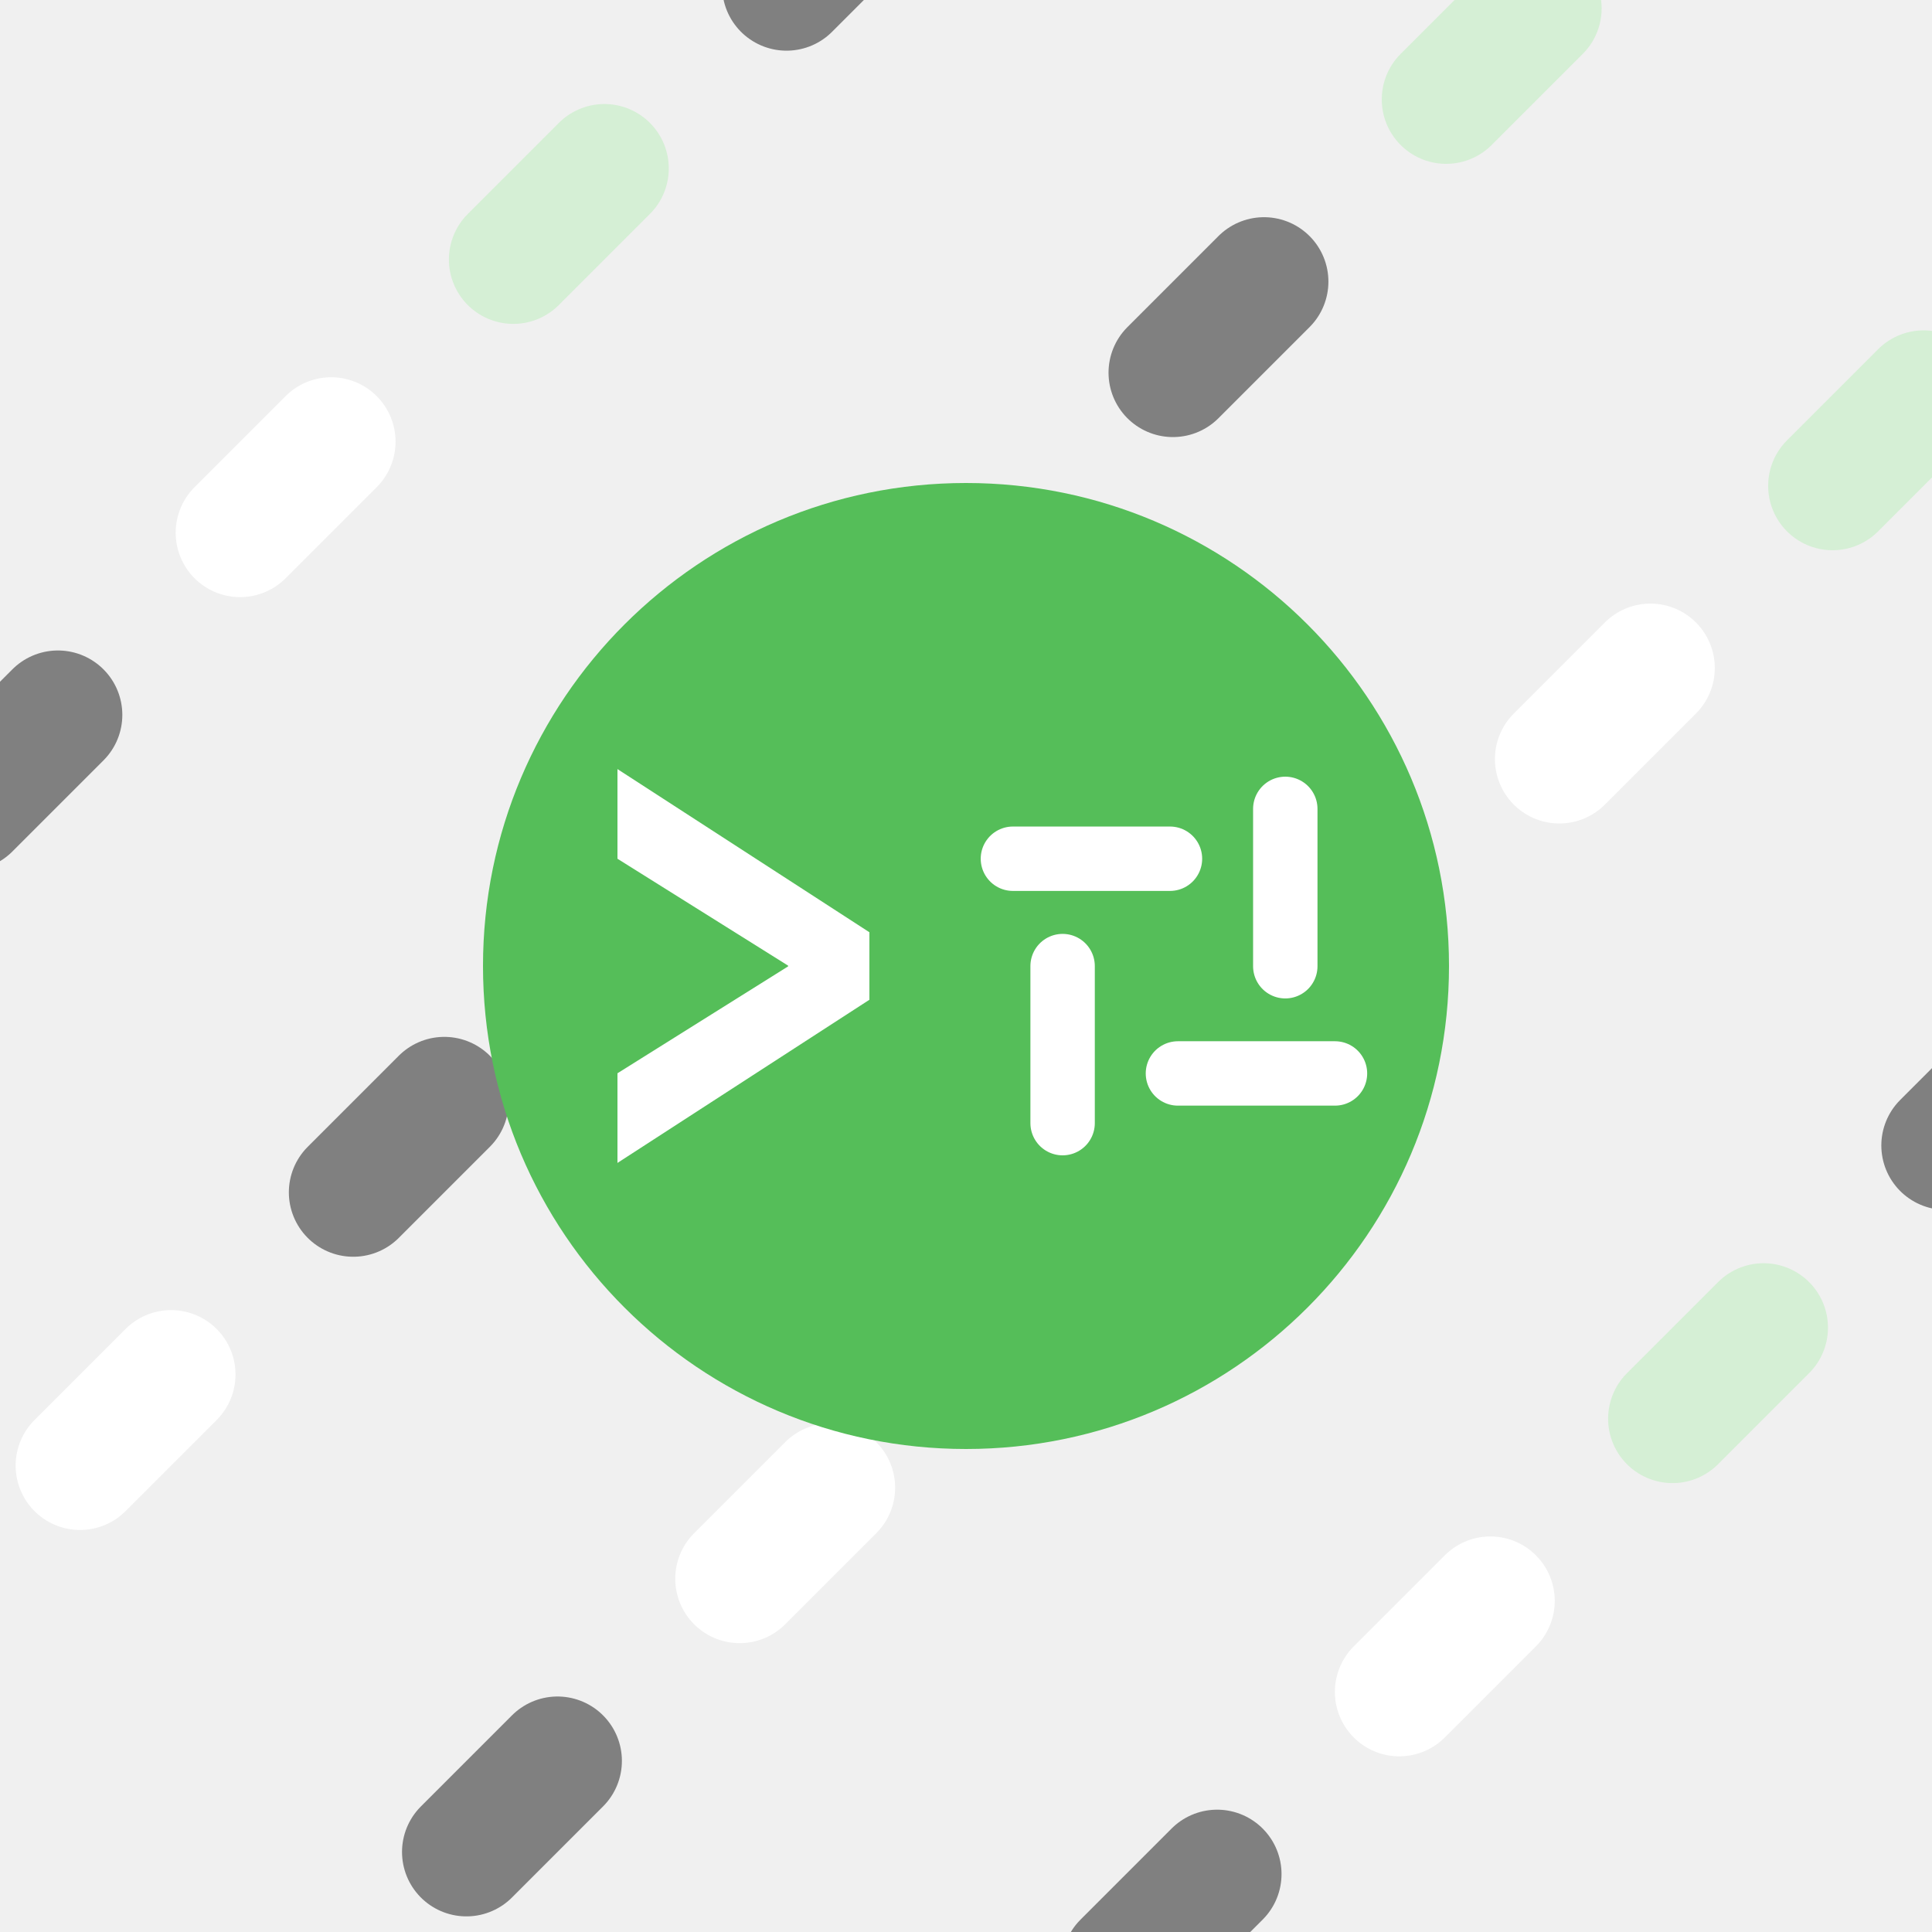
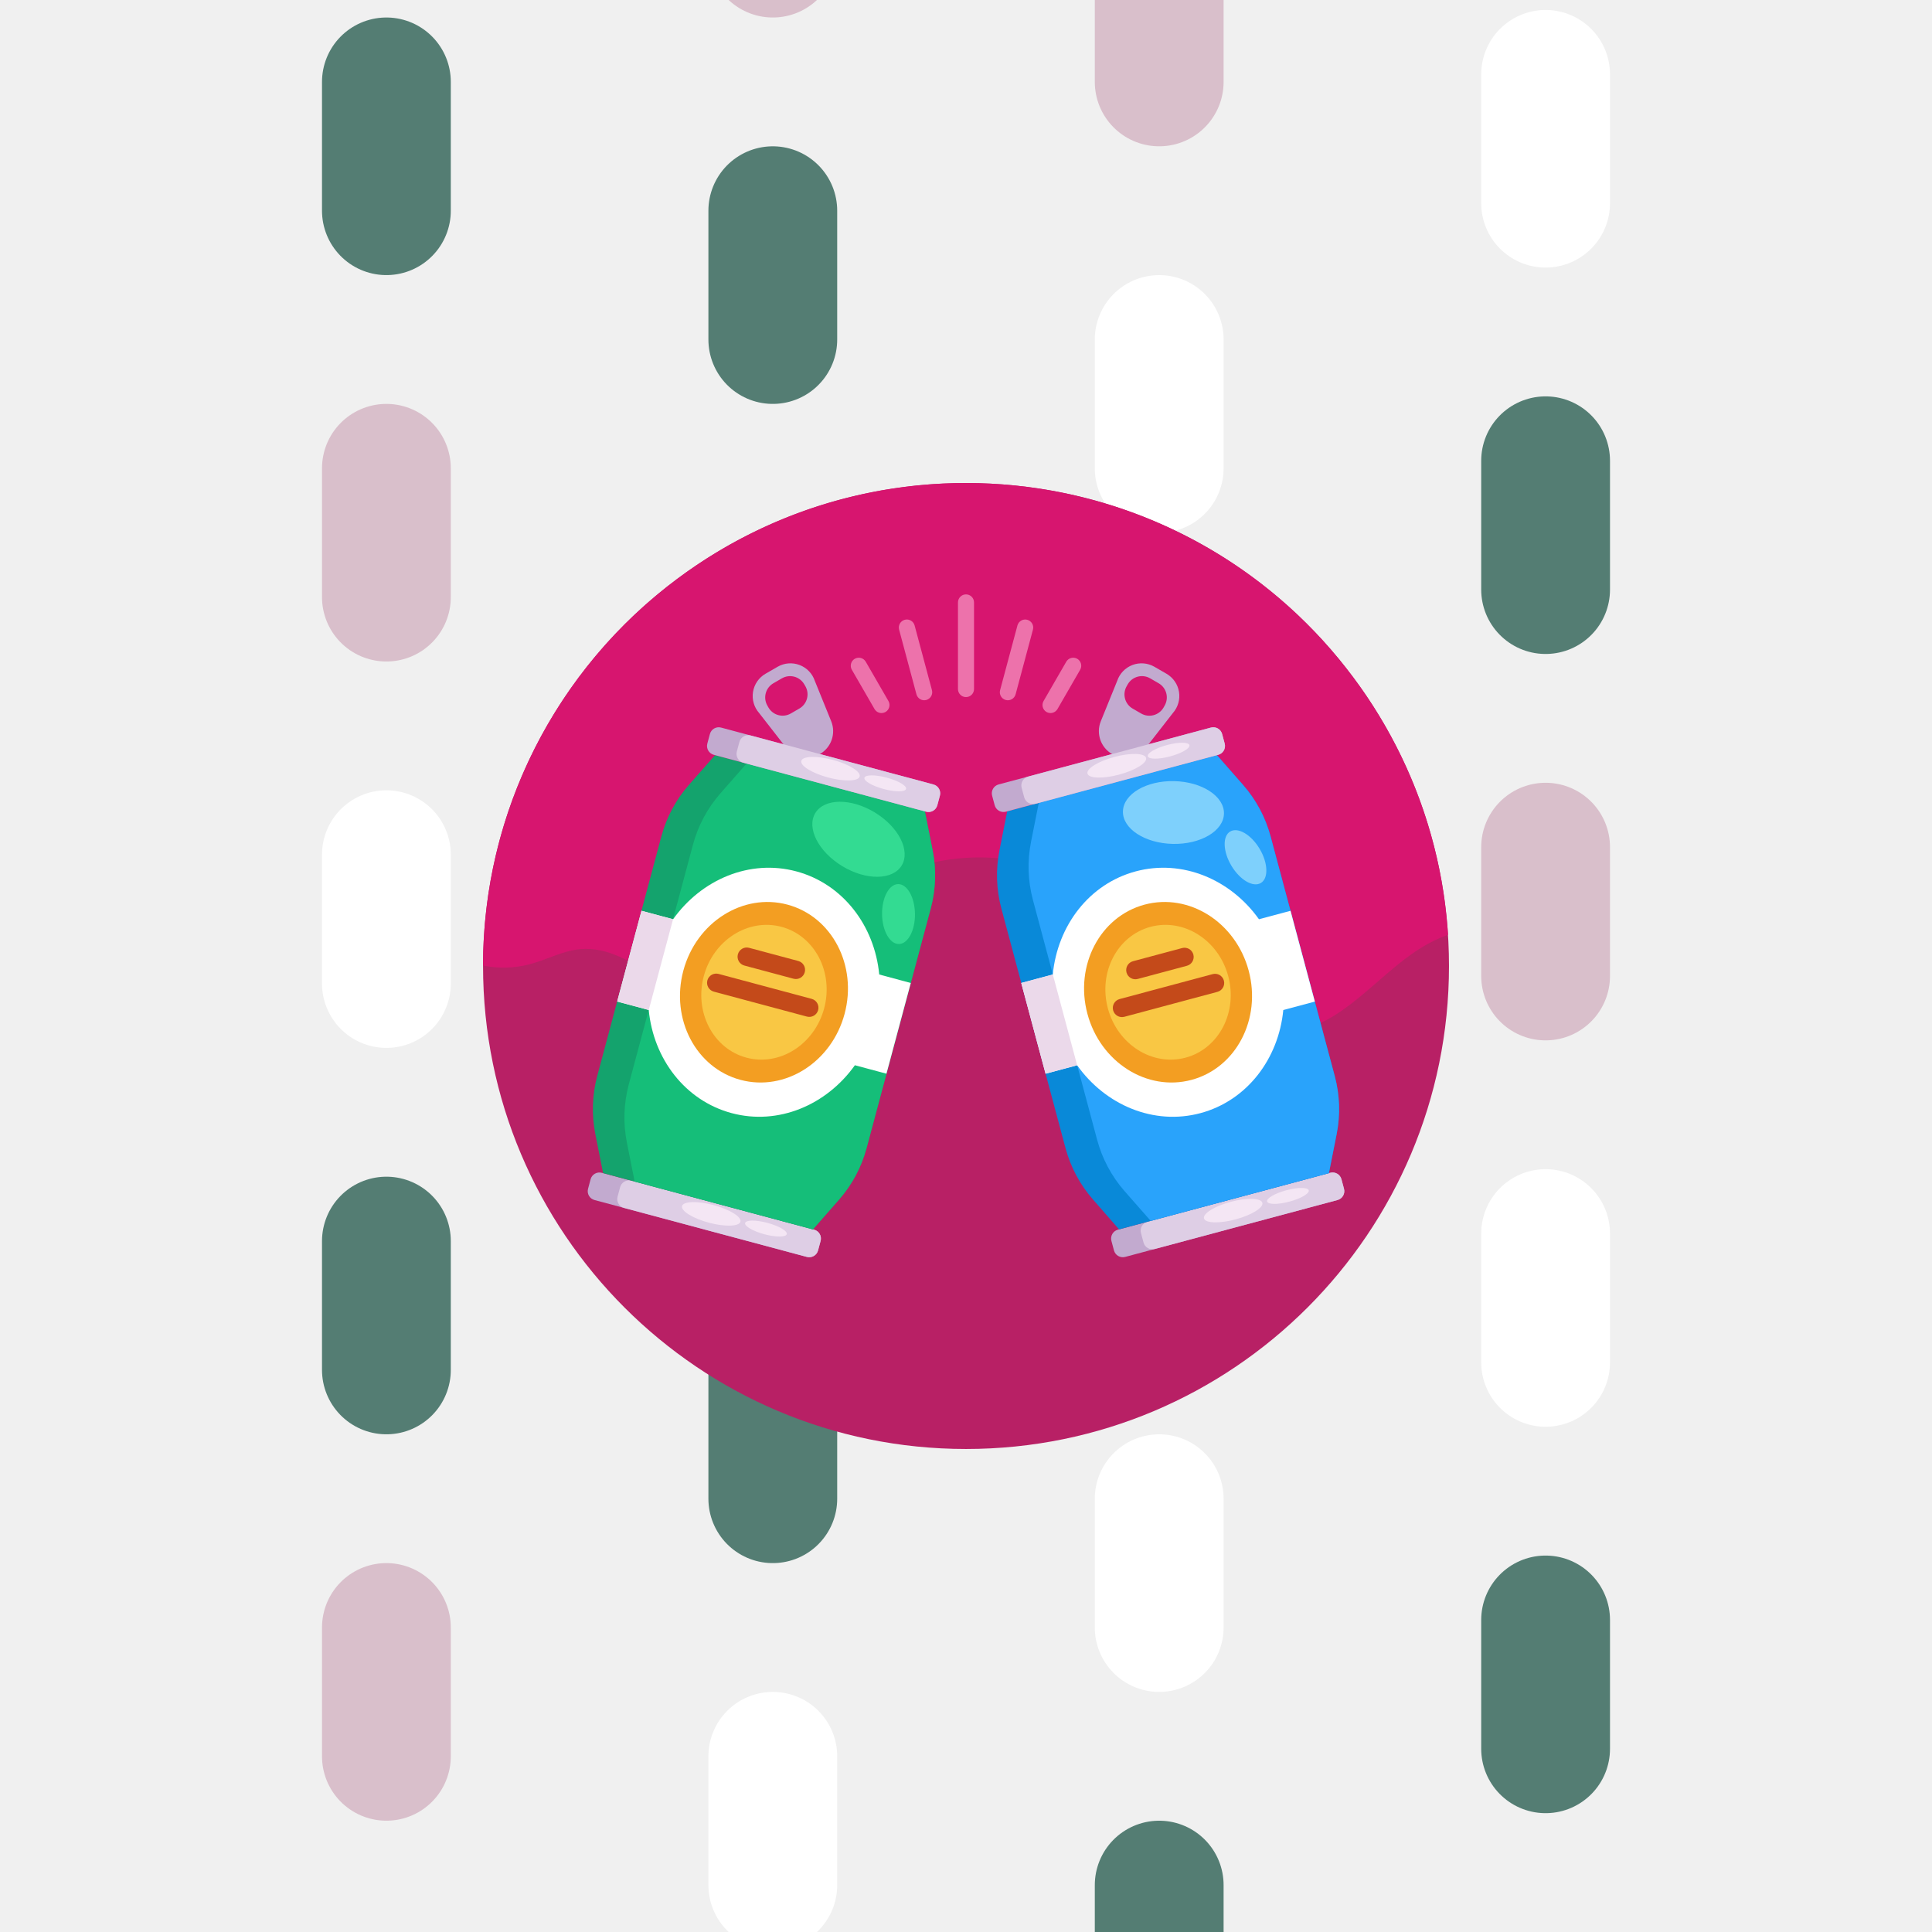
<svg xmlns="http://www.w3.org/2000/svg" width="3840" height="3840" version="1.1" viewBox="0 0 1016 1016" xml:space="preserve">
-   <g fill="#55be59" stroke-linecap="round">
-     <g stroke="#d5efd5">
-       <path d="m-304.8 711.2 1016-1016" stroke-dasharray="67.733, 541.866" stroke-dashoffset="406.4" stroke-width="67.733" />
-       <path d="m-101.6 914.4 1016-1016" stroke-dasharray="67.733,541.867" stroke-width="67.733" />
-       <path d="m101.6 1117.6 1016-1016" stroke-dasharray="67.733, 541.867" stroke-width="67.733" />
-       <path d="m304.8 1320.8 1016-1016" stroke-dasharray="67.733, 541.866" stroke-dashoffset="406.4" stroke-width="67.733" />
+   <defs>
+     <style>.cls-1{fill:#b82065;}.cls-2{fill:#d7156f;}.cls-3{fill:#c2aacf;}.cls-4{fill:#decee5;}.cls-5{fill:#f4e6f4;}.cls-6{fill:#14a36d;}.cls-7{fill:#15be79;}.cls-8{fill:#33db92;}.cls-9{fill:#fff;}.cls-10{fill:#ebd9ea;}.cls-11{fill:#f39e22;}.cls-12{fill:#f9c744;}.cls-13{fill:#c44a1a;}.cls-14{fill:#0989d8;}.cls-15{fill:#29a3fb;}.cls-16{fill:#7ed0fc;}.cls-17{fill:#ed72ab;}</style>
+   </defs>
+   <g transform="translate(0 340.65)" stroke-linecap="round" stroke-width="67.733">
+     <g fill="#55be59" stroke="#d9bfcb">
+       <path d="m203.2 786.15v-1436.8" stroke-dasharray="67.733, 541.866" stroke-dashoffset="406.4" />
+       <path d="m406.4 853.89-2e-5 -1436.8" stroke-dasharray="67.733, 541.867" />
+       <path d="m609.6 921.62 1e-5 -1436.8" stroke-dasharray="67.733, 541.867" />
+       <path d="m812.8 985.39-1e-5 -1436.8" stroke-dasharray="67.733, 541.866" stroke-dashoffset="406.4" />
    </g>
-     <g stroke="#808080">
-       <path d="m-304.8 711.2 1016-1016" stroke-dasharray="67.733, 541.866" stroke-dashoffset="203.2" stroke-width="67.733" />
-       <path d="m-101.6 914.4 1016-1016" stroke-dasharray="67.733,541.867" stroke-dashoffset="203.2" stroke-width="67.733" />
-       <path d="m101.6 1117.6 1016-1016" stroke-dasharray="67.733, 541.866" stroke-dashoffset="406.4" stroke-width="67.733" />
-       <path d="m304.8 1320.8 1016-1016" stroke-dasharray="67.733, 541.866" stroke-dashoffset="203.2" stroke-width="67.733" />
+     <g fill="#547d73" stroke="#547d73">
+       <path d="m203.2 786.15 2e-5 -1436.8" stroke-dasharray="67.733, 541.866" stroke-dashoffset="203.2" />
+       <path d="m406.4 853.89-3e-5 -1436.8" stroke-dasharray="67.733, 541.867" stroke-dashoffset="203.2" />
+       <path d="m609.6 921.62 1e-5 -1436.8" stroke-dasharray="67.733, 541.866" stroke-dashoffset="406.4" />
+       <path d="m812.8 985.39-1e-5 -1436.8" stroke-dasharray="67.733, 541.866" stroke-dashoffset="203.2" />
    </g>
  </g>
-   <g fill="#55be59" stroke="#fff" stroke-linecap="round">
-     <path d="m-304.8 711.2 1016-1016" stroke-dasharray="67.733, 541.866" stroke-width="67.733" />
-     <path d="m-101.6 914.4 1016-1016" stroke-dasharray="67.733,541.867" stroke-dashoffset="406.4" stroke-width="67.733" />
-     <path d="m101.6 1117.6 1016-1016" stroke-dasharray="67.733, 541.866" stroke-dashoffset="203.2" stroke-width="67.733" />
-     <path d="m304.8 1320.8 1016-1016" stroke-dasharray="67.733, 541.866" stroke-width="67.733" />
+   <g transform="translate(0 340.65)" fill="#55be59" stroke="#fff" stroke-linecap="round" stroke-width="67.733">
+     <path d="m203.2 786.15 2e-5 -1436.8" stroke-dasharray="67.733, 541.866" />
+     <path d="m406.4 853.89-3e-5 -1436.8" stroke-dasharray="67.733, 541.867" stroke-dashoffset="406.4" />
+     <path d="m609.6 921.62 1e-5 -1436.8" stroke-dasharray="67.733, 541.866" stroke-dashoffset="203.2" />
+     <path d="m812.8 985.39-1e-5 -1436.8" stroke-dasharray="67.733, 541.866" />
  </g>
  <g>
-     <g transform="matrix(.5 0 0 .5 254 254)">
-       <g>
-         <circle cx="508" cy="508" r="508" fill="#55be59" stroke-width=".07" />
-         <path d="m143.19 711.88 261.45-169.33v-69.088l-261.45-169.33v90.085l179.49 112.44v2.709l-179.49 112.44z" fill="#fff" stroke="#fff" stroke-width="3.524" aria-label="&gt;" />
-       </g>
-       <g transform="translate(4.5771e-6 -2.2798)">
-         <g transform="matrix(.22053 0 0 .22053 105.7 58.725)" fill="none" stroke="#fff" stroke-linecap="round" stroke-width="307.14">
-           <path id="line-right" d="m3347 1298.2v750.5" />
-           <path id="line-left" d="m2285 2797v-749" />
-           <path id="line-bottom" d="m3584 2560h-749" />
-           <path id="line-top" d="m2048 1536h749" />
+     <g transform="matrix(.13229 0 0 .13229 254 254)" stroke-dasharray="2, 10" stroke-width="2">
+       <g stroke-width="2">
+         <circle class="cls-1" cx="1920.1" cy="1920.1" r="1919.9" />
+         <path class="cls-2" d="m0 1918.3a1917.3 1917.3 0 0 1 775.83-1540c851.58-631.9 2054.1-453.92 2686 397.52a1910.8 1910.8 0 0 1 374.49 1020 576.7 576.7 0 0 0-106.8 51.602c-178.81 110.55-315.01 314.26-524.35 333.31-143.63 13.125-279.69-69.303-383.26-169.66-103.58-100.35-186.53-221.33-295.51-315.91a844.01 844.01 0 0 0-1182.8 75.003c-106.28 119.18-198.98 280.81-357.61 300.01-215.63 25.801-384.17-237.23-600.02-217.13-69.753 6.525-132.91 42.452-200.48 60.002a408.77 408.77 0 0 1-185.48 5.175z" />
+         <g stroke-width="2">
+           <rect class="cls-3" transform="rotate(-75)" x="-2638.5" y="1129.5" width="112.05" height="946.61" rx="36.376" />
+           <rect class="cls-4" transform="rotate(-75)" x="-2638.4" y="1251" width="112.05" height="825.11" rx="36.376" />
+           <ellipse class="cls-5" transform="rotate(-75)" cx="-2571.6" cy="1628.3" rx="36.226" ry="120.08" />
+           <ellipse class="cls-5" transform="rotate(-75)" cx="-2571.7" cy="1853.5" rx="23.401" ry="85.653" />
+           <path class="cls-6" d="m1779.7 1691.6-255.01 952.54a510.02 510.02 0 0 1-109.2 204.31l-104.03 118.65-834.11-223.73-30.751-154.73a509.57 509.57 0 0 1 7.5-231.53l255.01-952.54a510.02 510.02 0 0 1 109.2-204.31l104.25-118.43 833.96 223.21 30.751 154.81a509.57 509.57 0 0 1-7.575 231.76z" />
+           <path class="cls-7" d="m1779.7 1691.6-255.01 952.54a510.02 510.02 0 0 1-109.2 204.31l-104.03 118.65-708.63-190.06-30.826-154.81a510.62 510.62 0 0 1 7.5-231.53l255.01-952.54a510.84 510.84 0 0 1 109.13-204.31l104.1-118.65 708.78 189.83 30.751 154.81a509.57 509.57 0 0 1-7.575 231.76z" />
+           <ellipse class="cls-8" transform="rotate(-58.74)" cx="-436.06" cy="2010.9" rx="124.8" ry="200.86" />
+           <ellipse class="cls-8" transform="rotate(-.76)" cx="1628.9" cy="1735.3" rx="65.403" ry="119.1" />
+           <path class="cls-9" d="m1700.5 1987.6-125.4-33.826c-18.526-193.51-143.93-360.01-329.34-409.82-185.41-49.802-377.34 31.951-490.14 190.28l-125.55-33.601-96.679 360.69 125.48 33.601c18.526 193.58 143.93 360.01 329.34 409.89 185.41 49.877 377.34-31.951 490.14-190.28l125.48 33.601z" />
+           <rect class="cls-10" transform="rotate(15)" x="1048.7" y="1479.5" width="129.91" height="373.44" />
+           <ellipse class="cls-11" transform="rotate(-75)" cx="-1666.3" cy="1602.8" rx="360.61" ry="331.81" />
+           <ellipse class="cls-12" transform="rotate(-75)" cx="-1666.3" cy="1602.8" rx="269.19" ry="247.66" />
+           <rect class="cls-13" transform="rotate(15)" x="1463.6" y="1511" width="275.19" height="72.978" rx="36.451" />
+           <rect class="cls-13" transform="rotate(15)" x="1373.3" y="1642.6" width="455.87" height="72.978" rx="36.451" />
+           <path class="cls-3" d="m1171.1 730.52-47.927 27.676a102.15 102.15 0 0 0-25.576 156.08l106.65 136.88a105 105 0 0 0 135.01 26.401 105 105 0 0 0 45.002-130.28l-65.252-160.81a102.15 102.15 0 0 0-147.91-55.952zm110.33 77.103a65.178 65.178 0 0 1-23.851 88.953l-33.826 19.576a65.178 65.178 0 0 1-89.028-23.626l-4.2-7.5a65.103 65.103 0 0 1 23.851-88.953l33.826-19.576a65.178 65.178 0 0 1 88.954 23.851z" />
+           <rect class="cls-3" transform="rotate(-75)" x="-806.2" y="1129.5" width="112.05" height="946.61" rx="36.376" />
+           <rect class="cls-4" transform="rotate(-75)" x="-806.23" y="1250.9" width="112.05" height="825.11" rx="36.376" />
+           <ellipse class="cls-5" transform="rotate(-75)" cx="-739.43" cy="1628.2" rx="36.226" ry="120.08" />
+           <ellipse class="cls-5" transform="rotate(-75)" cx="-739.39" cy="1853.5" rx="23.401" ry="85.653" />
+           <rect class="cls-3" transform="rotate(-15)" x="1633.2" y="3520.3" width="946.61" height="112.05" rx="36.376" />
+           <rect class="cls-4" transform="rotate(-15)" x="1754.8" y="3520.3" width="825.11" height="112.05" rx="36.376" />
+           <ellipse class="cls-5" transform="rotate(-15)" cx="2131.9" cy="3565.6" rx="120.08" ry="36.226" />
+           <ellipse class="cls-5" transform="rotate(-15)" cx="2357.2" cy="3565.6" rx="85.653" ry="23.401" />
+           <path class="cls-14" d="m3130.8 1404.8 255.01 952.54a509.57 509.57 0 0 1 7.5 231.53l-30.751 154.73-833.96 223.51-103.8-118.88a510.02 510.02 0 0 1-109.2-204.31l-255.01-952.54a509.57 509.57 0 0 1-7.5-231.53l30.751-154.81 833.73-223.21 104.03 118.65a510.02 510.02 0 0 1 109.2 204.31z" />
+           <path class="cls-15" d="m3130.8 1404.8 255.01 952.54a509.57 509.57 0 0 1 7.5 231.53l-30.751 154.73-708.25 189.68-104.25-118.65a510.84 510.84 0 0 1-108.98-204.53l-255.01-952.54a510.62 510.62 0 0 1-7.5-231.53l30.826-154.81 708.18-189.38 104.03 118.65a510.02 510.02 0 0 1 109.2 204.31z" />
+           <ellipse class="cls-16" transform="rotate(-88.74)" cx="-1249.2" cy="2772.8" rx="124.8" ry="200.86" />
+           <ellipse class="cls-16" transform="rotate(-30.76)" cx="1843.8" cy="2828.7" rx="65.403" ry="119.1" />
+           <path class="cls-9" d="m3210.1 1700.6-125.48 33.601c-112.5-158.33-304.74-240.01-490.14-190.28-185.41 49.727-310.81 216.31-329.41 409.82l-125.4 33.826 96.679 360.69 125.48-33.601c112.5 158.33 304.74 240.01 490.14 190.28 185.41-49.727 310.81-216.31 329.34-409.89l125.48-33.601z" />
+           <rect class="cls-10" transform="rotate(-15)" x="1552.4" y="2473.5" width="129.91" height="373.44" />
+           <ellipse class="cls-11" transform="rotate(-15)" cx="2106.5" cy="2660.2" rx="331.81" ry="360.61" />
+           <ellipse class="cls-12" transform="rotate(-15)" cx="2106.5" cy="2660.2" rx="247.66" ry="269.19" />
+           <rect class="cls-13" transform="rotate(-15)" x="1967.3" y="2505" width="275.19" height="72.978" rx="36.451" />
+           <rect class="cls-13" transform="rotate(-15)" x="1877" y="2636.5" width="455.87" height="72.978" rx="36.451" />
+           <path class="cls-3" d="m2521.1 786.47-65.253 160.81a105 105 0 0 0 45.002 130.28 105 105 0 0 0 135.01-26.401l106.65-136.88a102.15 102.15 0 0 0-25.576-156.08l-47.927-27.676a102.15 102.15 0 0 0-147.91 55.952zm41.852 13.801a65.178 65.178 0 0 1 88.954-23.851l33.826 19.576a65.103 65.103 0 0 1 23.851 89.028l-4.2 7.5a65.178 65.178 0 0 1-89.028 23.851l-33.826-19.576a65.178 65.178 0 0 1-23.851-88.953z" />
+           <rect class="cls-3" transform="rotate(-15)" x="1633.2" y="1688" width="946.61" height="112.05" rx="36.376" />
+           <rect class="cls-4" transform="rotate(-15)" x="1754.7" y="1688.1" width="825.11" height="112.05" rx="36.376" />
+         </g>
+         <ellipse class="cls-5" transform="rotate(-15.005)" cx="2142.5" cy="1738" rx="120.59" ry="36.38" stroke-width="2.009" />
+         <g stroke-width="2">
+           <ellipse class="cls-5" transform="rotate(-15)" cx="2357.2" cy="1733.3" rx="85.653" ry="23.401" />
+           <rect class="cls-17" x="1888.1" y="442.81" width="63.827" height="408.24" rx="31.951" />
+           <rect class="cls-17" transform="rotate(-15)" x="1446.9" y="959.14" width="63.827" height="330.09" rx="31.951" />
+           <rect class="cls-17" transform="rotate(-30)" x="898.59" y="1344.1" width="63.827" height="244.21" rx="31.951" />
+           <rect class="cls-17" transform="rotate(195)" x="-2262.5" y="-295.33" width="63.827" height="330.09" rx="31.951" />
+           <rect class="cls-17" transform="rotate(210)" x="-2427" y="331.73" width="63.827" height="244.21" rx="31.951" />
        </g>
      </g>
    </g>
  </g>
</svg>
